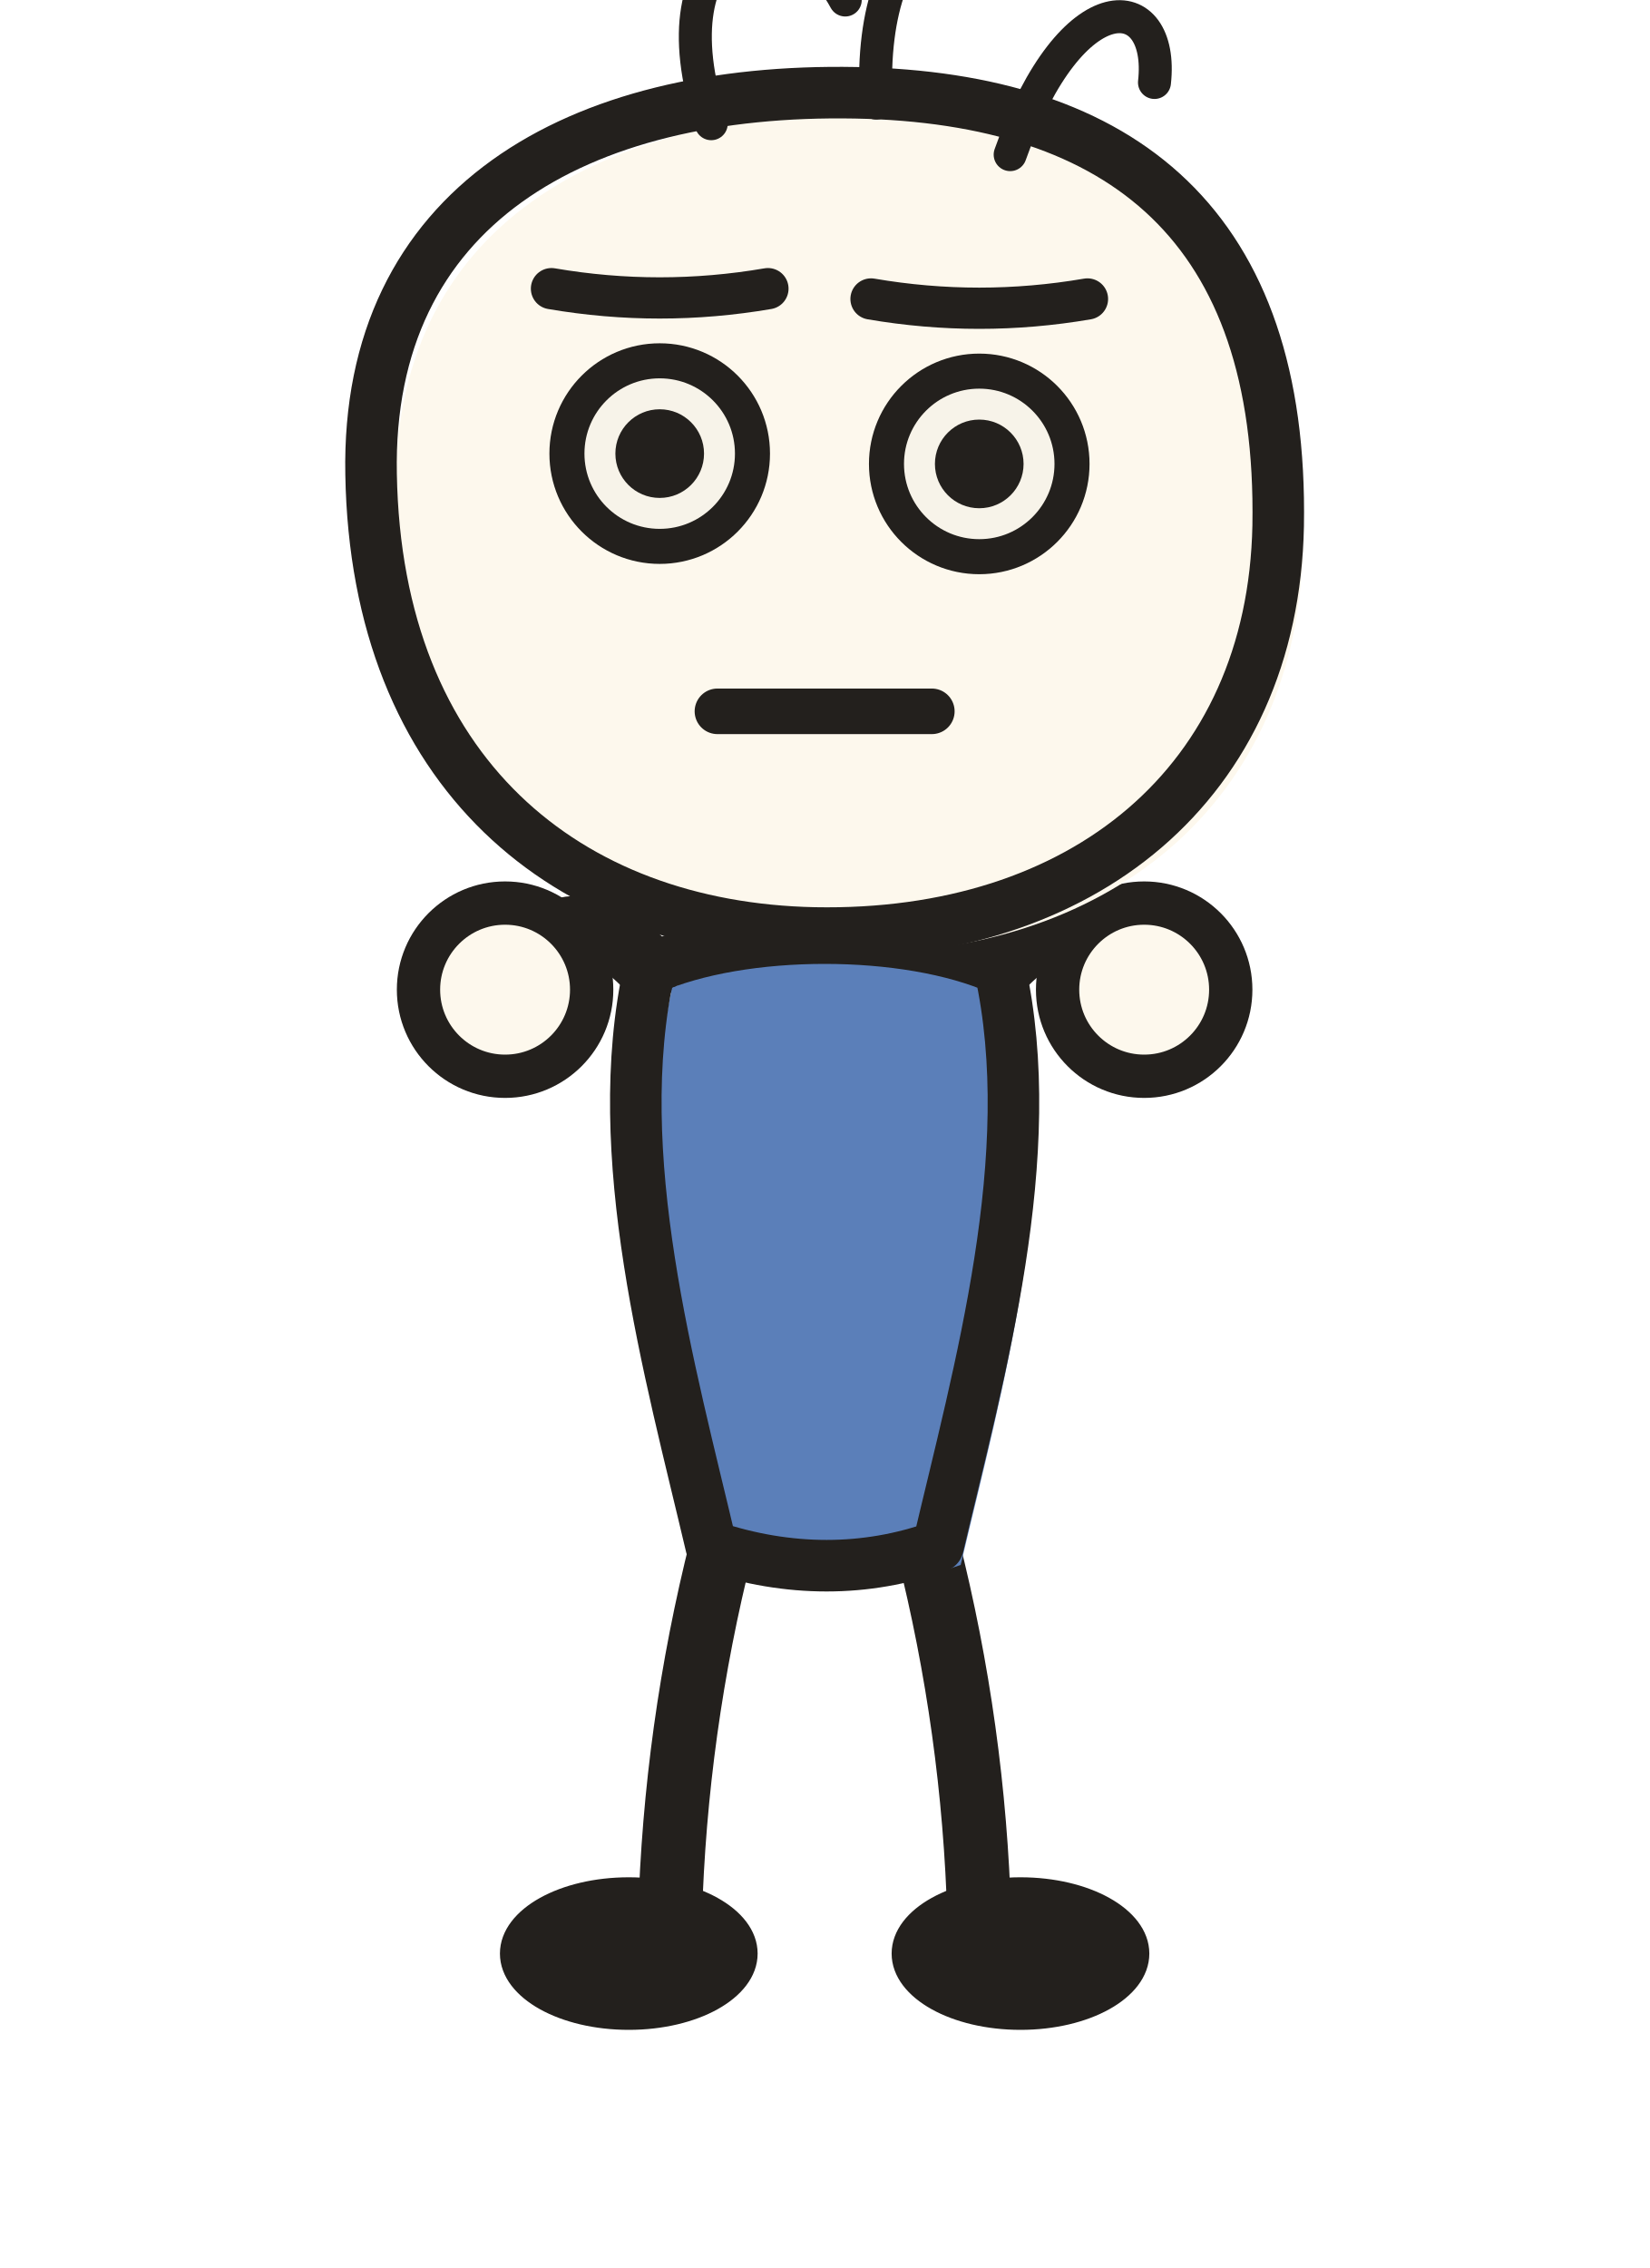
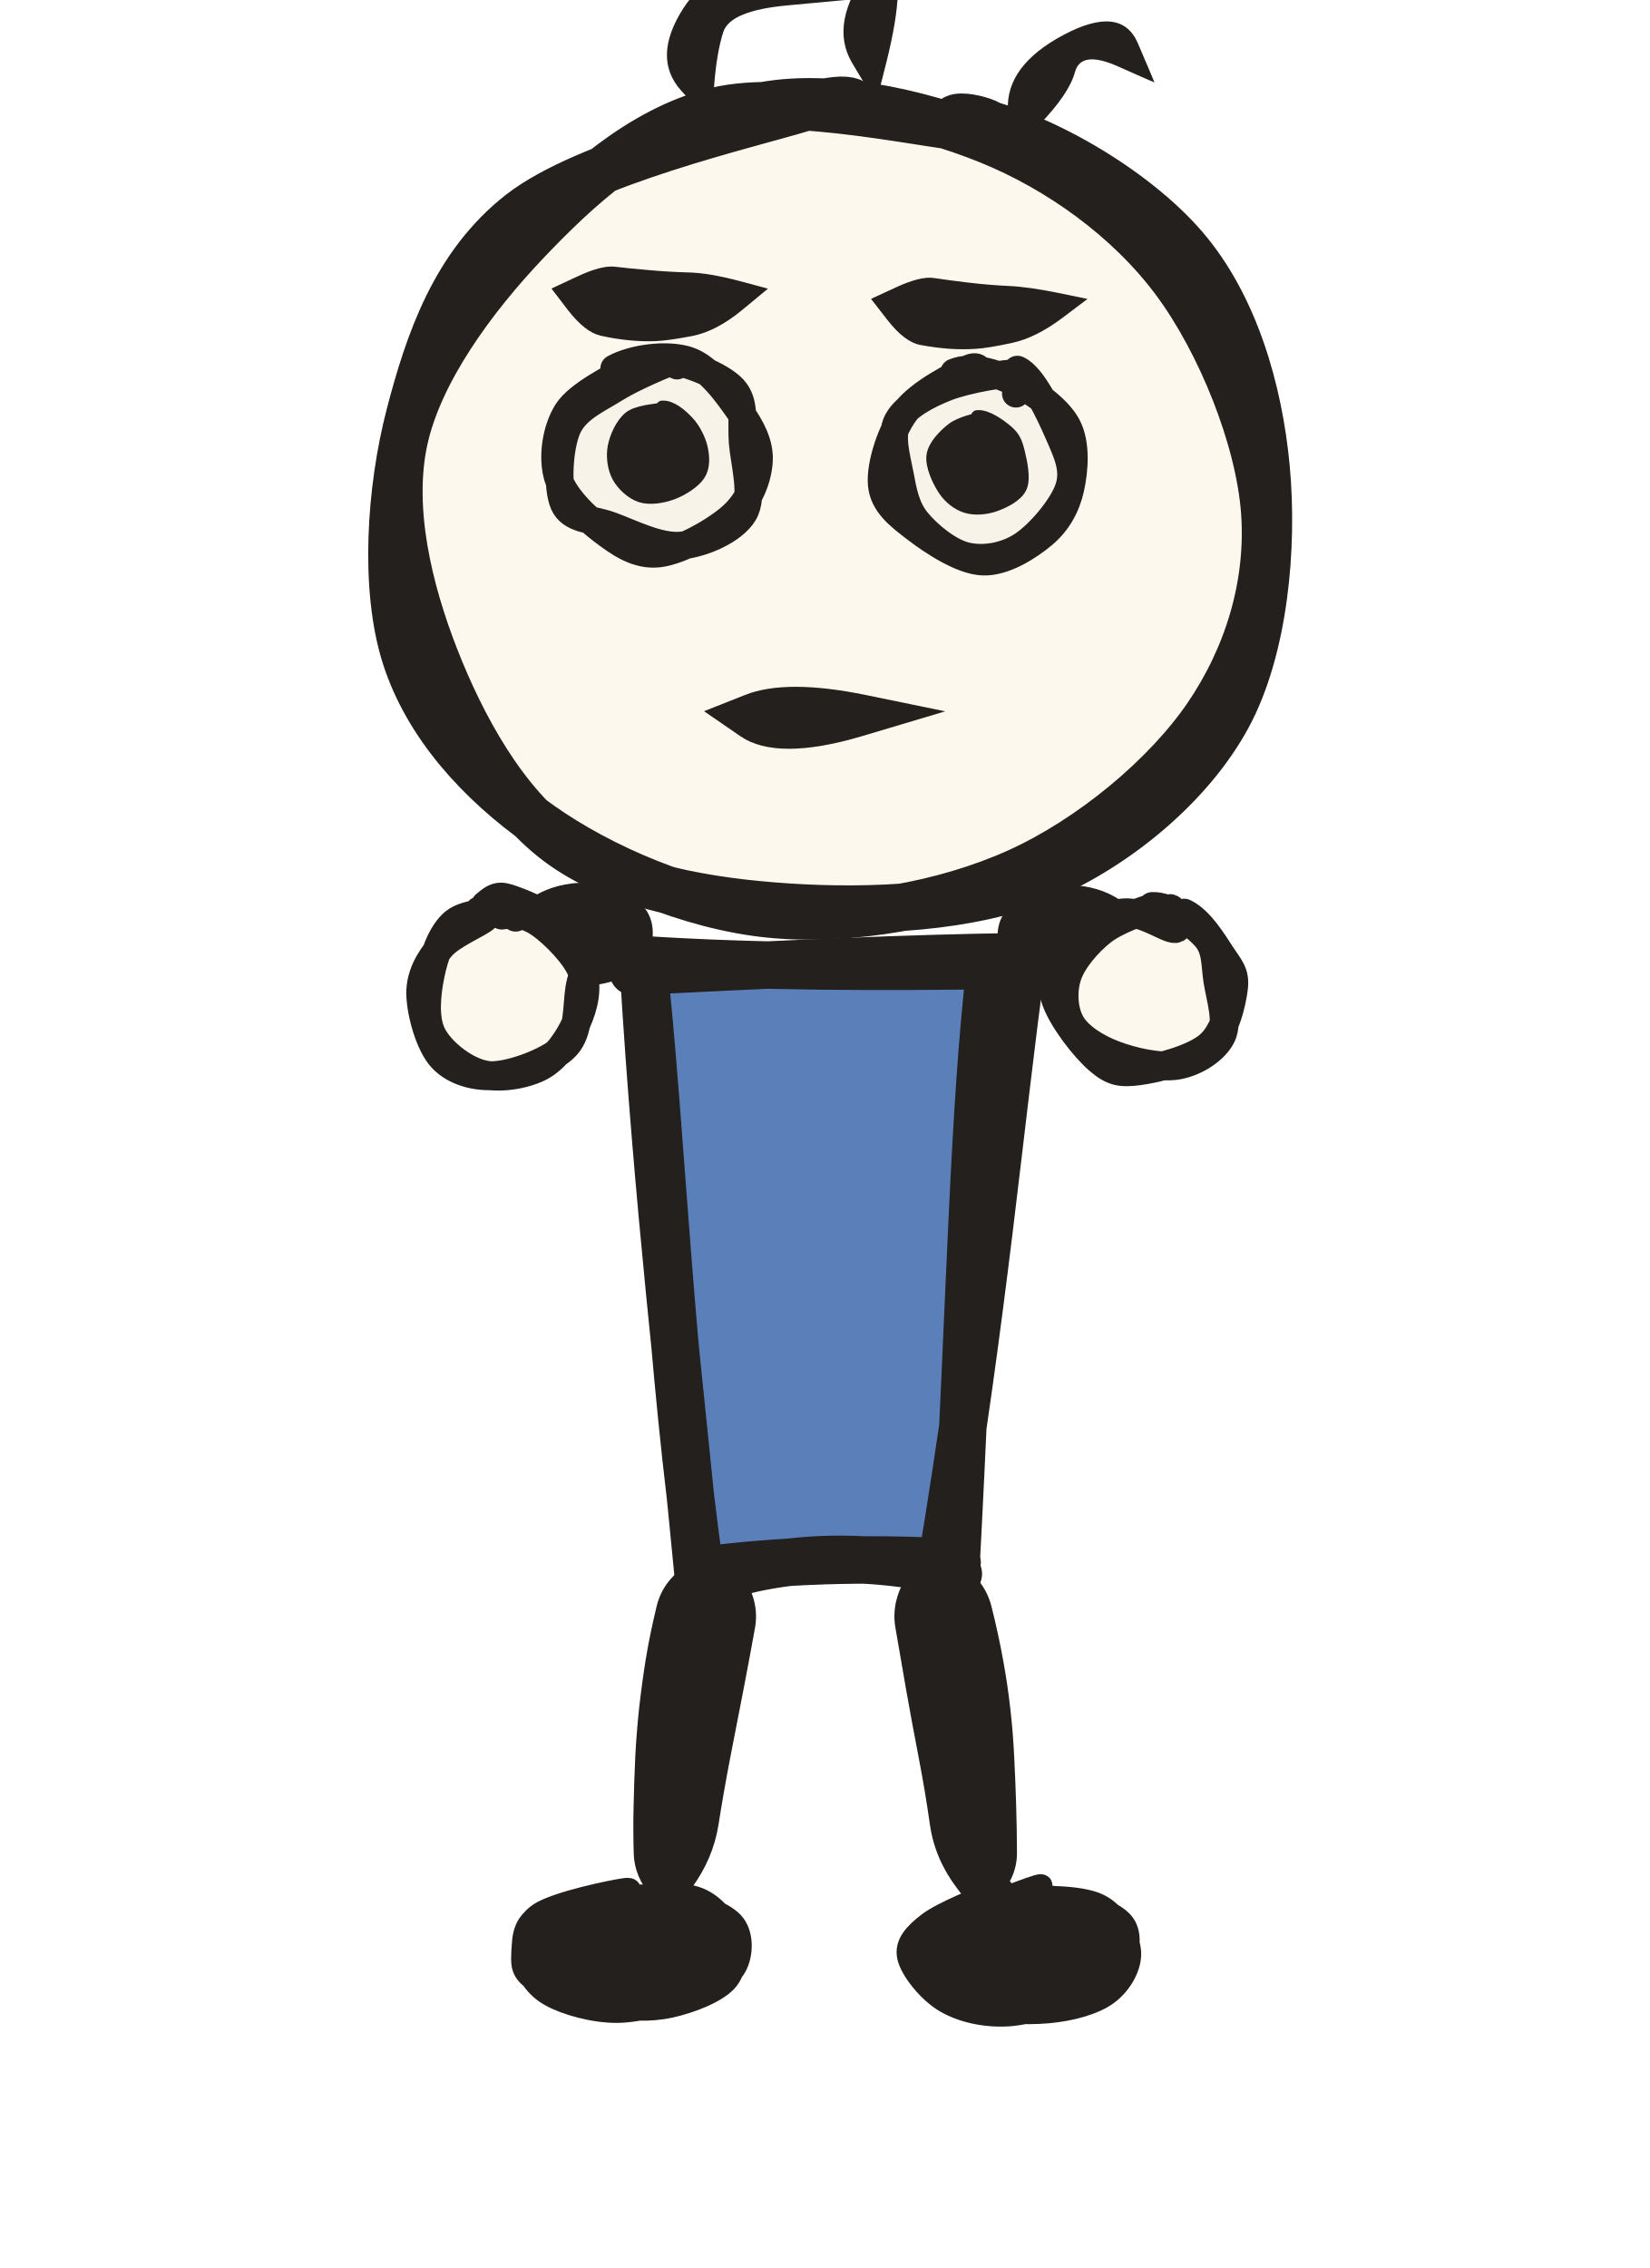
<svg xmlns="http://www.w3.org/2000/svg" width="160" height="220" viewBox="-80 -150 160 220">
-   <g transform="translate(0 0) scale(1 1) rotate(0)" opacity="1">
+   <g transform="translate(0.00 0.00) scale(1 1) rotate(0)" opacity="1">
    <g transform="translate(0 0)">
      <g transform="rotate(0) scale(1 1)">
-         <path d="M -10.00 0.00 Q -14.48 17.72 -15.00 36.00" stroke="#23201D" stroke-width="6.2" stroke-linecap="round" stroke-linejoin="round" fill="none" />
-         <path d="M 10.00 0.00 Q 14.48 17.72 15.00 36.00" stroke="#23201D" stroke-width="6.2" stroke-linecap="round" stroke-linejoin="round" fill="none" />
-         <ellipse cx="-19" cy="39.5" rx="11.5" ry="6.4" fill="#23201D" stroke="#23201D" stroke-width="2" paint-order="stroke" />
-         <ellipse cx="19" cy="39.5" rx="11.5" ry="6.4" fill="#23201D" stroke="#23201D" stroke-width="2" paint-order="stroke" />
-         <path d="M -17.00 -56.00 Q -25.41 -64.90 -31.00 -54.00" stroke="#23201D" stroke-width="6.2" stroke-linecap="round" stroke-linejoin="round" fill="none" />
-         <path d="M 17.00 -56.00 Q 25.41 -64.90 31.00 -54.00" stroke="#23201D" stroke-width="6.2" stroke-linecap="round" stroke-linejoin="round" fill="none" />
-         <circle cx="-31" cy="-54" r="8.4" fill="#FDF8ED" stroke="#23201D" stroke-width="4.2" />
-         <circle cx="31" cy="-54" r="8.4" fill="#FDF8ED" stroke="#23201D" stroke-width="4.2" />
-         <path d="M -17 -56 C -21 -38 -15 -17 -11 0 C -3.5 2.5 4 2.5 11 0 C 15 -17 21 -38 17 -56 C 8 -60 -8 -60 -17 -56 Z" fill="#5B7FB9" transform="translate(2.2 1.8)" />
-         <path d="M -17 -56 C -21 -38 -15 -17 -11 0 C -3.5 2.5 4 2.5 11 0 C 15 -17 21 -38 17 -56 C 8 -60 -8 -60 -17 -56 Z" fill="none" stroke="#23201D" stroke-width="5" stroke-linejoin="round" />
+         <path d="M -9.99 0.00 Q -9.99 0.00 -8.13 2.60 Q -6.28 5.20 -6.75 7.88 Q -7.23 10.56 -7.87 13.88 Q -8.52 17.20 -9.15 20.46 Q -9.78 23.72 -10.30 27.02 Q -10.82 30.31 -12.91 33.15 Q -14.99 36.00 -15.00 36.00 Q -15.00 36.00 -15.00 36.00 Q -15.01 36.00 -16.73 34.05 Q -18.46 32.10 -18.52 29.76 Q -18.59 27.42 -18.53 25.08 Q -18.48 22.74 -18.37 20.40 Q -18.25 18.06 -18.00 15.72 Q -17.74 13.38 -17.36 10.99 Q -16.97 8.60 -16.30 5.82 Q -15.63 3.04 -12.82 1.52 Z" fill="#23201D" />
+         <path d="M 10.01 -0.00 Q 10.01 -0.00 12.75 1.53 Q 15.49 3.07 16.19 5.84 Q 16.88 8.61 17.31 11.00 Q 17.75 13.38 18.01 15.72 Q 18.28 18.06 18.39 20.40 Q 18.51 22.74 18.58 25.08 Q 18.65 27.41 18.66 29.75 Q 18.66 32.09 16.84 34.04 Q 15.01 36.00 15.00 36.00 Q 15.00 36.00 15.00 36.00 Q 14.99 36.00 12.84 33.16 Q 10.69 30.32 10.22 27.02 Q 9.75 23.73 9.12 20.46 Q 8.49 17.20 7.90 13.87 Q 7.32 10.54 6.86 7.85 Q 6.41 5.17 8.20 2.58 Z" fill="#23201D" />
+         <g transform="translate(-19 39.5)">
+           <g transform="translate(0 0) rotate(0) scale(1 1)" opacity="1">
+             <g>
+               <path d="M-3.472 -5.997 C-1.538 -6.407, 1.023 -5.288, 3.207 -4.86 C5.39 -4.432, 8.413 -4.456, 9.628 -3.431 C10.843 -2.406, 10.871 0.074, 10.497 1.29 C10.123 2.506, 9.026 3.091, 7.383 3.865 C5.739 4.64, 3.063 5.743, 0.635 5.934 C-1.793 6.125, -5.415 5.827, -7.185 5.011 C-8.956 4.195, -9.615 2.416, -9.987 1.037 C-10.36 -0.342, -10.699 -2.191, -9.42 -3.264 C-8.142 -4.337, -3.479 -5.008, -2.316 -5.403 C-1.152 -5.798, -2.497 -5.634, -2.441 -5.633 M-3.821 -6.435 C-1.681 -6.705, 2.734 -4.951, 5.166 -4.336 C7.599 -3.721, 9.858 -3.694, 10.775 -2.747 C11.691 -1.799, 11.507 0.248, 10.665 1.351 C9.823 2.454, 7.652 3.254, 5.721 3.87 C3.791 4.485, 1.368 5.038, -0.918 5.044 C-3.204 5.05, -6.413 4.633, -7.993 3.907 C-9.573 3.181, -10.386 1.92, -10.4 0.688 C-10.414 -0.545, -9.208 -2.506, -8.076 -3.49 C-6.943 -4.475, -4.646 -4.786, -3.605 -5.221 C-2.563 -5.656, -2.055 -6.279, -1.828 -6.102" stroke="none" stroke-width="0" fill="#23201D" stroke-linecap="round" stroke-linejoin="round" />
+               <path d="M-3.053 -5.345 C-0.937 -5.732, 1.947 -5.851, 4.147 -5.468 C6.347 -5.085, 9.099 -4.175, 10.146 -3.045 C11.192 -1.916, 11.088 0.13, 10.425 1.309 C9.762 2.489, 8.09 3.296, 6.167 4.031 C4.243 4.767, 1.182 5.707, -1.118 5.724 C-3.418 5.742, -6.118 4.979, -7.633 4.136 C-9.148 3.292, -9.958 1.942, -10.208 0.663 C-10.458 -0.616, -10.495 -2.59, -9.132 -3.536 C-7.77 -4.481, -3.551 -4.568, -2.031 -5.011 C-0.511 -5.454, 0.048 -6.201, -0.011 -6.194 M-1.7 -4.744 C0.499 -5.089, 4.141 -6.056, 6.078 -5.631 C8.015 -5.206, 9.327 -3.559, 9.924 -2.195 C10.521 -0.83, 10.649 1.317, 9.66 2.556 C8.67 3.796, 5.982 4.811, 3.988 5.242 C1.994 5.674, -0.144 5.551, -2.303 5.144 C-4.462 4.737, -7.615 3.627, -8.966 2.798 C-10.317 1.969, -10.458 1.295, -10.408 0.17 C-10.359 -0.956, -10.354 -2.872, -8.67 -3.956 C-6.987 -5.04, -1.612 -6.165, -0.307 -6.334 C0.997 -6.503, -0.694 -5.137, -0.844 -4.971" stroke="#23201D" stroke-width="2" fill="none" stroke-linecap="round" stroke-linejoin="round" />
+             </g>
+           </g>
+         </g>
+         <g transform="translate(19 39.5)">
+           <g transform="translate(0 0) rotate(0) scale(1 1)" opacity="1">
+             <g>
+               <path d="M-0.353 -5.379 C1.825 -5.615, 4.08 -5.603, 5.809 -4.918 C7.539 -4.234, 9.398 -2.605, 10.025 -1.272 C10.651 0.062, 10.583 2.097, 9.567 3.082 C8.552 4.068, 6.049 4.167, 3.931 4.641 C1.813 5.115, -1.119 6.252, -3.139 5.925 C-5.159 5.598, -7.004 3.675, -8.191 2.678 C-9.377 1.681, -10.429 1.158, -10.258 -0.058 C-10.087 -1.275, -8.963 -3.707, -7.163 -4.619 C-5.364 -5.53, -0.929 -5.322, 0.539 -5.526 C2.007 -5.73, 1.677 -5.908, 1.644 -5.844 M3.975 -5.1 C5.925 -4.963, 7.643 -4.558, 8.685 -3.598 C9.727 -2.638, 10.437 -0.702, 10.229 0.658 C10.021 2.017, 9.193 3.852, 7.435 4.56 C5.676 5.269, 2.031 4.916, -0.321 4.908 C-2.673 4.9, -4.821 5.152, -6.676 4.514 C-8.531 3.876, -11.126 2.417, -11.449 1.081 C-11.772 -0.254, -10.024 -2.521, -8.613 -3.5 C-7.202 -4.479, -5.014 -4.382, -2.982 -4.791 C-0.951 -5.2, 2.343 -5.961, 3.575 -5.952 C4.808 -5.944, 4.473 -4.86, 4.412 -4.74" stroke="none" stroke-width="0" fill="#23201D" stroke-linecap="round" stroke-linejoin="round" />
+               <path d="M-2.712 -5.354 C-0.565 -5.711, 2.417 -5.777, 4.527 -5.399 C6.637 -5.02, 9.026 -4.115, 9.948 -3.085 C10.871 -2.054, 10.626 -0.359, 10.062 0.784 C9.497 1.927, 8.419 2.893, 6.56 3.772 C4.702 4.651, 1.223 5.894, -1.09 6.055 C-3.402 6.217, -5.67 5.696, -7.316 4.741 C-8.962 3.787, -10.688 1.619, -10.966 0.33 C-11.244 -0.96, -10.358 -1.942, -8.983 -2.998 C-7.607 -4.053, -3.935 -5.508, -2.713 -6.002 C-1.491 -6.496, -1.646 -6.253, -1.651 -5.961 M-0.315 -5.427 C1.786 -5.661, 5.742 -5.684, 7.577 -4.825 C9.412 -3.967, 10.537 -1.739, 10.694 -0.276 C10.852 1.186, 9.858 2.945, 8.524 3.951 C7.189 4.958, 4.873 5.566, 2.689 5.763 C0.506 5.961, -2.682 5.83, -4.579 5.138 C-6.475 4.446, -7.844 2.531, -8.691 1.612 C-9.538 0.692, -10.101 0.471, -9.661 -0.379 C-9.221 -1.229, -7.92 -2.449, -6.052 -3.488 C-4.183 -4.528, 0.303 -6.23, 1.551 -6.613 C2.798 -6.996, 1.563 -5.989, 1.433 -5.789" stroke="#23201D" stroke-width="2" fill="none" stroke-linecap="round" stroke-linejoin="round" />
+             </g>
+           </g>
+         </g>
+         <path d="M -17.01 -55.99 Q -17.01 -55.99 -19.79 -55.05 Q -22.57 -54.11 -26.78 -54.05 Q -30.99 -53.99 -31.00 -54.00 Q -31.00 -54.00 -31.00 -54.00 Q -31.01 -54.01 -31.04 -57.42 Q -31.07 -60.83 -29.14 -62.40 Q -27.21 -63.97 -24.55 -64.30 Q -21.89 -64.63 -19.15 -63.24 Q -16.40 -61.86 -16.70 -58.93 Z" fill="#23201D" />
+         <path d="M 16.99 -56.01 Q 16.99 -56.01 16.79 -58.81 Q 16.59 -61.62 19.28 -62.99 Q 21.97 -64.35 24.57 -64.10 Q 27.18 -63.85 29.14 -62.36 Q 31.10 -60.87 31.06 -57.44 Q 31.01 -54.01 31.00 -54.00 Q 31.00 -54.00 31.00 -54.00 Q 30.99 -53.99 26.69 -54.17 Q 22.39 -54.35 19.70 -55.17 Z" fill="#23201D" />
+         <g transform="translate(-31 -54)">
+           <g transform="translate(0 0) rotate(0) scale(1 1)" opacity="1">
+             <g>
+               <path d="M-1.965 -7.158 C-0.34 -7.429, 2.935 -7.376, 4.469 -6.602 C6.003 -5.829, 6.674 -4.176, 7.24 -2.518 C7.805 -0.859, 8.518 1.828, 7.863 3.349 C7.208 4.869, 4.915 5.808, 3.31 6.606 C1.705 7.403, -0.355 8.314, -1.766 8.133 C-3.176 7.951, -4.313 6.876, -5.155 5.516 C-5.997 4.156, -6.563 1.683, -6.818 -0.029 C-7.073 -1.742, -7.554 -3.481, -6.683 -4.758 C-5.812 -6.034, -2.66 -7.243, -1.593 -7.688 C-0.525 -8.133, -0.289 -7.431, -0.279 -7.428 M1.876 -6.723 C3.469 -6.34, 4.01 -6.076, 5.188 -4.966 C6.367 -3.855, 8.796 -1.917, 8.947 -0.062 C9.097 1.794, 7.588 4.823, 6.09 6.166 C4.592 7.509, 1.805 7.833, -0.043 7.996 C-1.89 8.159, -3.725 8.15, -4.995 7.145 C-6.265 6.139, -7.365 3.588, -7.665 1.964 C-7.965 0.341, -7.665 -1.046, -6.796 -2.596 C-5.928 -4.145, -3.678 -6.582, -2.454 -7.33 C-1.231 -8.079, -0.133 -6.89, 0.545 -7.088 C1.224 -7.286, 1.344 -8.318, 1.617 -8.519" stroke="none" stroke-width="0" fill="#FDF8ED" stroke-linecap="round" stroke-linejoin="round" />
+               <path d="M-0.317 -7.236 C1.057 -7.447, 2.157 -7.311, 3.457 -6.395 C4.758 -5.478, 6.909 -3.331, 7.487 -1.737 C8.064 -0.143, 7.596 1.641, 6.922 3.17 C6.248 4.699, 4.999 6.605, 3.441 7.437 C1.883 8.269, -0.67 8.669, -2.426 8.162 C-4.182 7.655, -6.288 5.996, -7.096 4.398 C-7.904 2.799, -7.64 0.389, -7.273 -1.429 C-6.906 -3.247, -6.151 -5.485, -4.895 -6.508 C-3.638 -7.531, -0.718 -7.477, 0.268 -7.565 C1.254 -7.652, 1.074 -7.198, 1.022 -7.034 M-1.9 -8.204 C-0.672 -9.276, -0.329 -9.096, 1.244 -8.514 C2.817 -7.932, 6.536 -6.11, 7.538 -4.712 C8.539 -3.314, 7.531 -1.821, 7.252 -0.126 C6.973 1.57, 7.2 4.055, 5.863 5.462 C4.527 6.869, 1.226 8.12, -0.765 8.315 C-2.756 8.509, -4.847 7.949, -6.083 6.629 C-7.32 5.309, -8.154 2.194, -8.183 0.396 C-8.211 -1.401, -7.291 -2.925, -6.252 -4.158 C-5.213 -5.391, -2.574 -6.422, -1.95 -7.003 C-1.326 -7.584, -2.211 -7.471, -2.509 -7.647" stroke="#23201D" stroke-width="2.8" fill="none" stroke-linecap="round" stroke-linejoin="round" />
+             </g>
+           </g>
+         </g>
+         <g transform="translate(31 -54)">
+           <g transform="translate(0 0) rotate(0) scale(1 1)" opacity="1">
+             <g>
+               <path d="M2.537 -7.867 C4.265 -7.28, 6.325 -4.717, 7.316 -3.286 C8.307 -1.854, 8.672 -0.881, 8.482 0.721 C8.293 2.324, 7.411 5.27, 6.179 6.329 C4.948 7.388, 2.934 7.191, 1.093 7.074 C-0.748 6.956, -3.276 6.438, -4.866 5.622 C-6.456 4.806, -8.128 3.697, -8.447 2.178 C-8.765 0.658, -7.521 -1.955, -6.777 -3.494 C-6.034 -5.033, -5.723 -6.461, -3.986 -7.058 C-2.25 -7.655, 2.196 -7.047, 3.641 -7.076 C5.087 -7.105, 4.721 -7.305, 4.685 -7.23 M-0.208 -7.623 C1.468 -7.875, 4.251 -7.457, 5.482 -6.701 C6.714 -5.945, 7.072 -4.616, 7.181 -3.086 C7.29 -1.557, 6.83 0.959, 6.136 2.474 C5.441 3.99, 4.269 5.42, 3.016 6.006 C1.763 6.592, 0.149 6.441, -1.382 5.991 C-2.913 5.542, -5.061 4.231, -6.172 3.308 C-7.283 2.384, -7.941 1.9, -8.049 0.451 C-8.157 -0.998, -8.254 -3.967, -6.818 -5.385 C-5.383 -6.803, -0.551 -7.877, 0.565 -8.057 C1.681 -8.238, 0.19 -6.65, -0.121 -6.466" stroke="none" stroke-width="0" fill="#FDF8ED" stroke-linecap="round" stroke-linejoin="round" />
+               <path d="M0.794 -8.067 C2.461 -8.152, 4.947 -6.33, 6.006 -5.132 C7.065 -3.934, 6.898 -2.474, 7.149 -0.88 C7.4 0.714, 8.158 3.066, 7.511 4.432 C6.863 5.798, 5.007 6.999, 3.264 7.315 C1.522 7.631, -1.213 6.991, -2.942 6.327 C-4.672 5.663, -6.357 4.616, -7.111 3.332 C-7.865 2.049, -7.964 0.125, -7.466 -1.376 C-6.967 -2.877, -5.495 -4.581, -4.119 -5.674 C-2.744 -6.767, -0.169 -7.63, 0.788 -7.933 C1.745 -8.237, 1.54 -7.683, 1.624 -7.495 M3.867 -7.426 C5.385 -6.717, 6.66 -4.565, 7.459 -3.353 C8.258 -2.14, 8.846 -1.609, 8.659 -0.15 C8.473 1.31, 7.867 4.066, 6.34 5.403 C4.813 6.739, 1.286 7.635, -0.505 7.868 C-2.295 8.101, -3.054 7.961, -4.402 6.803 C-5.749 5.645, -7.919 2.891, -8.589 0.92 C-9.259 -1.051, -9.529 -3.629, -8.422 -5.025 C-7.316 -6.421, -3.857 -7.303, -1.952 -7.453 C-0.047 -7.603, 2.269 -5.858, 3.008 -5.927 C3.746 -5.996, 2.804 -7.982, 2.478 -7.865" stroke="#23201D" stroke-width="2.8" fill="none" stroke-linecap="round" stroke-linejoin="round" />
+             </g>
+           </g>
+         </g>
+         <g transform="translate(0 0) rotate(0) scale(1 1)" opacity="1">
+           <g>
+             <path d="M-16.956 -57.142 L15.779 -57.575 L14.156 -0.366 L-10.849 0.086" stroke="none" stroke-width="0" fill="#5B7FB9" stroke-linecap="round" stroke-linejoin="round" />
+             <path d="M-18.59 -55.762 C-3.014 -56.526, 7.78 -57.048, 18.695 -57.197 M-17.896 -56.93 C-6.43 -56.173, 5.387 -56.191, 17.958 -56.359 M19.143 -56.662 C16.911 -40.362, 15.474 -23.15, 11.288 1.979 M16.073 -56.23 C14.426 -41.964, 14.188 -25.177, 12.699 2.785 M12.971 2.663 C2.369 0.159, -6.018 1.339, -11.787 3.586 M12.854 1.565 C3.918 1.037, -4.601 1.388, -11.465 2.289 M-12.026 2.797 C-14.913 -17.475, -15.76 -38.383, -17.343 -54.172 M-12.238 3.127 C-13.956 -15.081, -16.193 -32.944, -17.586 -56.173" stroke="#23201D" stroke-width="4.6" fill="none" stroke-linecap="round" stroke-linejoin="round" />
+           </g>
+         </g>
        <g transform="translate(0 -100) rotate(0)">
-           <path d="M -44 -4 C -44.5 -30 -24 -41.5 3 -41 C 29 -40.5 44.5 -28 44 1 C 43.5 26 25 41 -1 40.5 C -25 40 -43.5 25 -44 -4 Z" fill="#FDF8ED" transform="translate(2.4 2)" />
-           <path d="M -44 -4 C -44.5 -30 -24 -41.5 3 -41 C 29 -40.5 44.5 -28 44 1 C 43.5 26 25 41 -1 40.5 C -25 40 -43.5 25 -44 -4 Z" fill="none" stroke="#23201D" stroke-width="5" stroke-linejoin="round" />
-           <path d="M -11 -38 C -17 -56 -4 -61 2 -50" stroke="#23201D" stroke-width="3.2" stroke-linecap="round" stroke-linejoin="round" fill="none" />
-           <path d="M 5 -40 C 4 -59 16 -62 18 -52" stroke="#23201D" stroke-width="3.2" stroke-linecap="round" stroke-linejoin="round" fill="none" />
-           <path d="M 18 -35 C 24 -52 33 -51 32 -42" stroke="#23201D" stroke-width="3.2" stroke-linecap="round" stroke-linejoin="round" fill="none" />
-           <circle cx="-16" cy="-6" r="9" fill="#F7F3E9" stroke="#23201D" stroke-width="3.4" />
-           <circle cx="-16" cy="-6" r="4.3" fill="#23201D" />
-           <circle cx="15" cy="-5" r="9" fill="#F7F3E9" stroke="#23201D" stroke-width="3.4" />
-           <circle cx="15" cy="-5" r="4.3" fill="#23201D" />
+           <g transform="translate(0 0) rotate(0) scale(1 1)" opacity="1">
+             <g>
+               <path d="M-17.264 -36.13 C-10.813 -39.267, -0.985 -40.339, 6.597 -39.256 C14.18 -38.174, 22.351 -34.39, 28.23 -29.632 C34.109 -24.874, 39.843 -17.494, 41.874 -10.709 C43.905 -3.925, 42.729 4.276, 40.416 11.077 C38.103 17.879, 33.915 25.536, 27.995 30.1 C22.076 34.664, 12.503 37.318, 4.898 38.462 C-2.706 39.605, -11.037 39.858, -17.632 36.96 C-24.226 34.062, -30.365 27.352, -34.668 21.075 C-38.971 14.798, -43.186 6.291, -43.45 -0.702 C-43.715 -7.695, -41.221 -14.895, -36.258 -20.882 C-31.294 -26.869, -17.568 -34.083, -13.67 -36.622 C-9.773 -39.161, -12.762 -36.677, -12.872 -36.114 M1.982 -40.478 C9.149 -40.441, 18.928 -34.837, 24.995 -30.625 C31.062 -26.414, 35.703 -22.03, 38.383 -15.209 C41.064 -8.389, 42.238 3.333, 41.079 10.3 C39.921 17.267, 36.583 21.884, 31.433 26.592 C26.282 31.301, 17.803 36.881, 10.178 38.552 C2.553 40.223, -7.194 39.371, -14.317 36.619 C-21.439 33.867, -28.159 27.797, -32.556 22.042 C-36.953 16.288, -40.115 9.019, -40.699 2.092 C-41.283 -4.834, -39.723 -13.342, -36.061 -19.516 C-32.399 -25.69, -25.502 -31.691, -18.727 -34.952 C-11.952 -38.213, 1.015 -38.369, 4.591 -39.081 C8.167 -39.793, 2.861 -39.804, 2.727 -39.226" stroke="none" stroke-width="0" fill="#FDF8ED" stroke-linecap="round" stroke-linejoin="round" />
+               <path d="M-7.274 -39.449 C-0.386 -41.253, 9.019 -39.179, 15.895 -36.399 C22.77 -33.62, 29.513 -28.776, 33.98 -22.771 C38.447 -16.766, 42.18 -7.419, 42.695 -0.368 C43.21 6.682, 41.062 13.705, 37.071 19.531 C33.08 25.357, 25.809 31.399, 18.749 34.588 C11.688 37.778, 2.426 39.424, -5.29 38.667 C-13.006 37.91, -21.654 34.207, -27.549 30.046 C-33.443 25.884, -38.537 20.321, -40.657 13.698 C-42.776 7.075, -42.126 -2.525, -40.267 -9.691 C-38.407 -16.856, -35.868 -24.322, -29.502 -29.296 C-23.136 -34.27, -7.518 -37.892, -2.073 -39.537 C3.373 -41.182, 3.161 -39.62, 3.169 -39.166 M13.565 -38.504 C20.675 -37.169, 29.995 -31.699, 34.873 -26.045 C39.751 -20.39, 42.131 -12.174, 42.833 -4.578 C43.535 3.017, 42.669 12.921, 39.086 19.529 C35.502 26.136, 28.433 31.991, 21.332 35.068 C14.231 38.146, 4.269 38.5, -3.518 37.994 C-11.306 37.489, -19.682 36.066, -25.393 32.035 C-31.103 28.005, -35.215 20.371, -37.782 13.811 C-40.349 7.252, -42.254 -0.61, -40.795 -7.322 C-39.336 -14.035, -34.065 -21.147, -29.029 -26.462 C-23.993 -31.778, -17.897 -37.374, -10.58 -39.214 C-3.262 -41.055, 11.028 -37.644, 14.877 -37.506 C18.726 -37.369, 13.076 -39.296, 12.514 -38.389" stroke="#23201D" stroke-width="4.6" fill="none" stroke-linecap="round" stroke-linejoin="round" />
+             </g>
+           </g>
+           <path d="M -11.01 -38.00 Q -11.01 -38.00 -13.90 -41.19 Q -16.78 -44.37 -13.73 -49.16 Q -10.67 -53.95 -4.34 -51.98 Q 2.00 -50.01 2.00 -50.00 Q 2.00 -50.00 2.00 -50.00 Q 2.00 -49.99 -3.58 -49.48 Q -9.16 -48.97 -9.83 -46.90 Q -10.50 -44.83 -10.74 -41.41 Z" fill="#23201D" />
+           <path d="M 4.99 -40.00 Q 4.99 -40.00 2.67 -43.89 Q 0.35 -47.79 4.43 -53.21 Q 8.52 -58.63 13.26 -55.32 Q 18.00 -52.01 18.00 -52.00 Q 18.00 -52.00 18.00 -52.00 Q 18.00 -51.99 12.59 -52.57 Q 7.18 -53.16 7.10 -50.60 Q 7.01 -48.05 6.01 -44.03 Z" fill="#23201D" />
+           <path d="M 17.99 -35.00 Q 17.99 -35.00 17.78 -39.32 Q 17.57 -43.63 23.17 -46.61 Q 28.77 -49.59 30.39 -45.80 Q 32.01 -42.01 32.00 -42.00 Q 32.00 -42.00 32.00 -42.00 Q 31.99 -41.99 28.43 -43.57 Q 24.87 -45.15 24.29 -43.02 Q 23.71 -40.89 20.86 -37.94 Z" fill="#23201D" />
+           <g transform="translate(-16 -6)">
+             <g transform="translate(0 0) rotate(0) scale(1 1)" opacity="1">
+               <g>
+                 <path d="M-2.694 -7.961 C-0.813 -8.615, 2.063 -9.437, 3.955 -8.825 C5.847 -8.213, 7.74 -6.046, 8.66 -4.289 C9.579 -2.532, 9.885 -0.26, 9.473 1.717 C9.061 3.695, 7.76 6.358, 6.187 7.577 C4.614 8.797, 2.041 9.3, 0.037 9.034 C-1.968 8.768, -4.175 7.197, -5.84 5.98 C-7.505 4.763, -9.676 3.346, -9.951 1.734 C-10.226 0.121, -8.716 -1.841, -7.491 -3.693 C-6.265 -5.546, -3.754 -8.626, -2.598 -9.381 C-1.443 -10.135, -0.536 -8.618, -0.558 -8.221 M-1.221 -9.649 C0.894 -9.935, 4.035 -7.622, 5.855 -6.57 C7.675 -5.518, 9.142 -5.087, 9.7 -3.337 C10.258 -1.588, 10.376 2.134, 9.202 3.929 C8.027 5.724, 4.42 6.649, 2.655 7.432 C0.89 8.216, 0.268 8.933, -1.389 8.63 C-3.045 8.327, -5.859 7.043, -7.284 5.615 C-8.709 4.186, -10.262 2.149, -9.939 0.059 C-9.617 -2.032, -6.951 -5.378, -5.35 -6.928 C-3.748 -8.478, -1.327 -8.812, -0.331 -9.241 C0.665 -9.671, 0.479 -9.633, 0.625 -9.506" stroke="none" stroke-width="0" fill="#F7F3E9" stroke-linecap="round" stroke-linejoin="round" />
+                 <path d="M-4.408 -8.255 C-2.599 -9.252, 0.75 -9.705, 2.774 -9.021 C4.798 -8.336, 6.593 -5.773, 7.734 -4.148 C8.875 -2.522, 9.723 -0.957, 9.618 0.735 C9.514 2.427, 8.723 4.514, 7.105 6.006 C5.487 7.497, 2.02 9.441, -0.089 9.683 C-2.198 9.924, -3.919 8.693, -5.551 7.456 C-7.183 6.22, -9.311 4.181, -9.881 2.264 C-10.45 0.347, -10.051 -2.325, -8.968 -4.046 C-7.884 -5.767, -4.388 -7.421, -3.378 -8.063 C-2.369 -8.704, -2.86 -7.998, -2.912 -7.894 M0.5 -9.12 C2.448 -8.905, 5.853 -7.636, 7.113 -6.288 C8.373 -4.939, 7.889 -3.041, 8.06 -1.03 C8.232 0.981, 9.142 4.12, 8.143 5.78 C7.144 7.439, 4.214 8.723, 2.064 8.924 C-0.086 9.126, -2.864 7.665, -4.757 6.987 C-6.65 6.309, -8.594 6.439, -9.293 4.856 C-9.992 3.273, -9.783 -0.645, -8.952 -2.51 C-8.12 -4.375, -6.065 -5.234, -4.305 -6.334 C-2.546 -7.433, 0.61 -8.737, 1.605 -9.106 C2.6 -9.474, 1.58 -8.568, 1.666 -8.544" stroke="#23201D" stroke-width="2.7" fill="none" stroke-linecap="round" stroke-linejoin="round" />
+               </g>
+             </g>
+             <g transform="translate(0.00 0.00)">
+               <g transform="translate(0 0) rotate(0) scale(1 1)" opacity="1">
+                 <g>
+                   <path d="M0.169 -4.546 C1.015 -4.543, 1.874 -3.738, 2.51 -3.109 C3.146 -2.479, 3.789 -1.622, 3.983 -0.768 C4.176 0.087, 4.078 1.222, 3.67 2.02 C3.261 2.817, 2.391 3.721, 1.531 4.018 C0.671 4.315, -0.553 4.162, -1.49 3.801 C-2.427 3.441, -3.619 2.637, -4.09 1.857 C-4.561 1.076, -4.502 -0.045, -4.316 -0.884 C-4.13 -1.723, -3.707 -2.629, -2.974 -3.177 C-2.241 -3.725, -0.48 -4.039, 0.082 -4.171 C0.643 -4.304, 0.398 -4.067, 0.396 -3.97" stroke="none" stroke-width="0" fill="#23201D" stroke-linecap="round" stroke-linejoin="round" />
+                   <path d="M0.248 -4.54 C1.106 -4.603, 2.08 -3.76, 2.716 -3.088 C3.353 -2.417, 3.883 -1.367, 4.068 -0.511 C4.252 0.345, 4.299 1.318, 3.823 2.049 C3.348 2.78, 2.157 3.524, 1.216 3.873 C0.274 4.222, -0.952 4.415, -1.827 4.141 C-2.703 3.866, -3.6 3.029, -4.036 2.227 C-4.472 1.424, -4.628 0.279, -4.444 -0.676 C-4.261 -1.63, -3.683 -2.892, -2.937 -3.499 C-2.19 -4.105, -0.454 -4.218, 0.034 -4.314 C0.521 -4.411, -0.069 -4.189, -0.011 -4.08" stroke="#23201D" stroke-width="1.2" fill="none" stroke-linecap="round" stroke-linejoin="round" />
+                 </g>
+               </g>
+             </g>
+           </g>
+           <g transform="translate(15 -5)">
+             <g transform="translate(0 0) rotate(0) scale(1 1)" opacity="1">
+               <g>
+                 <path d="M-2.307 -8.02 C-0.777 -8.599, 1.38 -8.553, 3.121 -7.948 C4.861 -7.344, 7.253 -5.865, 8.136 -4.395 C9.019 -2.926, 8.946 -1.083, 8.417 0.87 C7.887 2.822, 6.269 6.068, 4.957 7.318 C3.646 8.568, 2.29 8.442, 0.545 8.368 C-1.2 8.295, -3.958 7.956, -5.512 6.879 C-7.067 5.801, -8.493 3.748, -8.785 1.903 C-9.076 0.057, -8.554 -2.378, -7.262 -4.196 C-5.97 -6.013, -2.268 -8.171, -1.032 -9.004 C0.205 -9.837, 0.229 -9.33, 0.156 -9.192 M1.701 -7.941 C3.533 -7.445, 5.617 -5.719, 6.918 -4.367 C8.218 -3.014, 9.647 -1.525, 9.506 0.173 C9.365 1.871, 7.326 4.242, 6.073 5.821 C4.82 7.4, 3.964 9.56, 1.989 9.649 C0.014 9.738, -3.856 7.561, -5.776 6.356 C-7.696 5.15, -9.015 3.897, -9.529 2.417 C-10.042 0.938, -9.788 -0.744, -8.858 -2.522 C-7.928 -4.299, -5.507 -7.31, -3.95 -8.247 C-2.393 -9.184, -0.322 -8.254, 0.483 -8.145 C1.287 -8.035, 0.806 -7.616, 0.877 -7.589" stroke="none" stroke-width="0" fill="#F7F3E9" stroke-linecap="round" stroke-linejoin="round" />
+                 <path d="M-2.43 -8.875 C-0.776 -9.551, 1.412 -8.879, 3.235 -8.017 C5.058 -7.156, 7.573 -5.434, 8.507 -3.706 C9.441 -1.977, 9.227 0.595, 8.839 2.354 C8.451 4.113, 7.596 5.664, 6.178 6.85 C4.76 8.036, 2.382 9.563, 0.331 9.469 C-1.72 9.375, -4.496 7.531, -6.127 6.286 C-7.757 5.041, -9.277 3.891, -9.451 2 C-9.624 0.109, -8.56 -3.194, -7.167 -5.061 C-5.774 -6.929, -2.303 -8.634, -1.094 -9.206 C0.114 -9.778, 0.04 -8.845, 0.083 -8.493 M3.702 -9.14 C5.196 -8.49, 6.866 -4.86, 7.701 -2.951 C8.536 -1.042, 9.288 0.508, 8.713 2.313 C8.137 4.117, 5.904 6.769, 4.246 7.877 C2.589 8.985, 0.487 9.348, -1.232 8.961 C-2.951 8.573, -4.988 6.88, -6.069 5.551 C-7.15 4.222, -7.412 2.607, -7.719 0.987 C-8.025 -0.634, -8.668 -2.766, -7.909 -4.172 C-7.151 -5.577, -5.134 -6.679, -3.167 -7.447 C-1.2 -8.215, 2.772 -8.886, 3.893 -8.781 C5.014 -8.676, 3.604 -7.143, 3.558 -6.819" stroke="#23201D" stroke-width="2.7" fill="none" stroke-linecap="round" stroke-linejoin="round" />
+               </g>
+             </g>
+             <g transform="translate(0.00 0.00)">
+               <g transform="translate(0 0) rotate(0) scale(1 1)" opacity="1">
+                 <g>
+                   <path d="M-0.939 -3.934 C-0.116 -4.151, 1.476 -4.122, 2.294 -3.708 C3.112 -3.295, 3.692 -2.29, 3.967 -1.453 C4.242 -0.616, 4.264 0.456, 3.945 1.316 C3.625 2.176, 2.903 3.185, 2.05 3.706 C1.197 4.227, -0.323 4.652, -1.172 4.441 C-2.022 4.23, -2.539 3.153, -3.047 2.443 C-3.555 1.733, -4.199 1.065, -4.222 0.179 C-4.245 -0.707, -3.814 -2.158, -3.184 -2.872 C-2.554 -3.585, -0.898 -3.865, -0.442 -4.103 C0.015 -4.341, -0.432 -4.308, -0.445 -4.301" stroke="none" stroke-width="0" fill="#23201D" stroke-linecap="round" stroke-linejoin="round" />
+                   <path d="M-0.196 -4.615 C0.738 -4.707, 2.054 -3.735, 2.722 -3.161 C3.391 -2.586, 3.596 -2.07, 3.816 -1.17 C4.035 -0.27, 4.415 1.375, 4.038 2.238 C3.661 3.102, 2.435 3.689, 1.552 4.01 C0.669 4.332, -0.431 4.425, -1.262 4.167 C-2.092 3.91, -2.886 3.295, -3.43 2.466 C-3.973 1.637, -4.659 0.171, -4.521 -0.806 C-4.383 -1.784, -3.388 -2.792, -2.6 -3.401 C-1.813 -4.011, -0.18 -4.348, 0.202 -4.465 C0.584 -4.581, -0.253 -4.215, -0.307 -4.102" stroke="#23201D" stroke-width="1.2" fill="none" stroke-linecap="round" stroke-linejoin="round" />
+                 </g>
+               </g>
+             </g>
+           </g>
          <g transform="translate(-16 -22) rotate(0)">
-             <path d="M -10.5 0 Q 0 1.8 10.5 0" stroke="#23201D" stroke-width="4" stroke-linecap="round" stroke-linejoin="round" fill="none" />
+             <path d="M -10.50 -0.01 Q -10.50 -0.01 -8.08 -1.14 Q -5.67 -2.28 -4.36 -2.13 Q -3.06 -1.97 -1.06 -1.80 Q 0.93 -1.62 2.84 -1.57 Q 4.76 -1.52 7.63 -0.77 Q 10.50 -0.01 10.50 -0.00 Q 10.50 0.00 10.50 0.00 Q 10.50 0.01 8.00 2.07 Q 5.50 4.13 3.17 4.59 Q 0.84 5.04 -0.40 5.09 Q -1.63 5.14 -2.94 5.01 Q -4.25 4.89 -5.74 4.56 Q -7.23 4.22 -8.87 2.12 Z" fill="#23201D" />
          </g>
          <g transform="translate(15 -21) rotate(0)">
-             <path d="M -10.5 0 Q 0 1.8 10.5 0" stroke="#23201D" stroke-width="4" stroke-linecap="round" stroke-linejoin="round" fill="none" />
+             <path d="M -10.50 -0.01 Q -10.50 -0.01 -8.09 -1.12 Q -5.68 -2.24 -4.38 -2.03 Q -3.08 -1.83 -1.08 -1.59 Q 0.93 -1.35 2.87 -1.26 Q 4.80 -1.17 7.65 -0.59 Q 10.50 -0.01 10.50 -0.00 Q 10.50 0.00 10.50 0.00 Q 10.50 0.01 7.98 1.90 Q 5.45 3.78 3.15 4.27 Q 0.84 4.77 -0.38 4.84 Q -1.61 4.92 -2.91 4.83 Q -4.22 4.74 -5.72 4.46 Q -7.22 4.18 -8.86 2.10 Z" fill="#23201D" />
          </g>
          <g transform="translate(0 19) scale(1.3)">
-             <path d="M -8 0 L 8 0" stroke="#23201D" stroke-width="3.4" stroke-linecap="round" stroke-linejoin="round" fill="none" />
+             <path d="M -9.00 -0.01 Q -9.00 -0.01 -5.94 -1.22 Q -2.88 -2.44 3.06 -1.22 Q 9.00 -0.01 9.00 -0.00 Q 9.00 0.00 9.00 0.00 Q 9.00 0.01 2.73 1.87 Q -3.55 3.72 -6.27 1.87 Z" fill="#23201D" />
          </g>
        </g>
      </g>
    </g>
  </g>
</svg>
